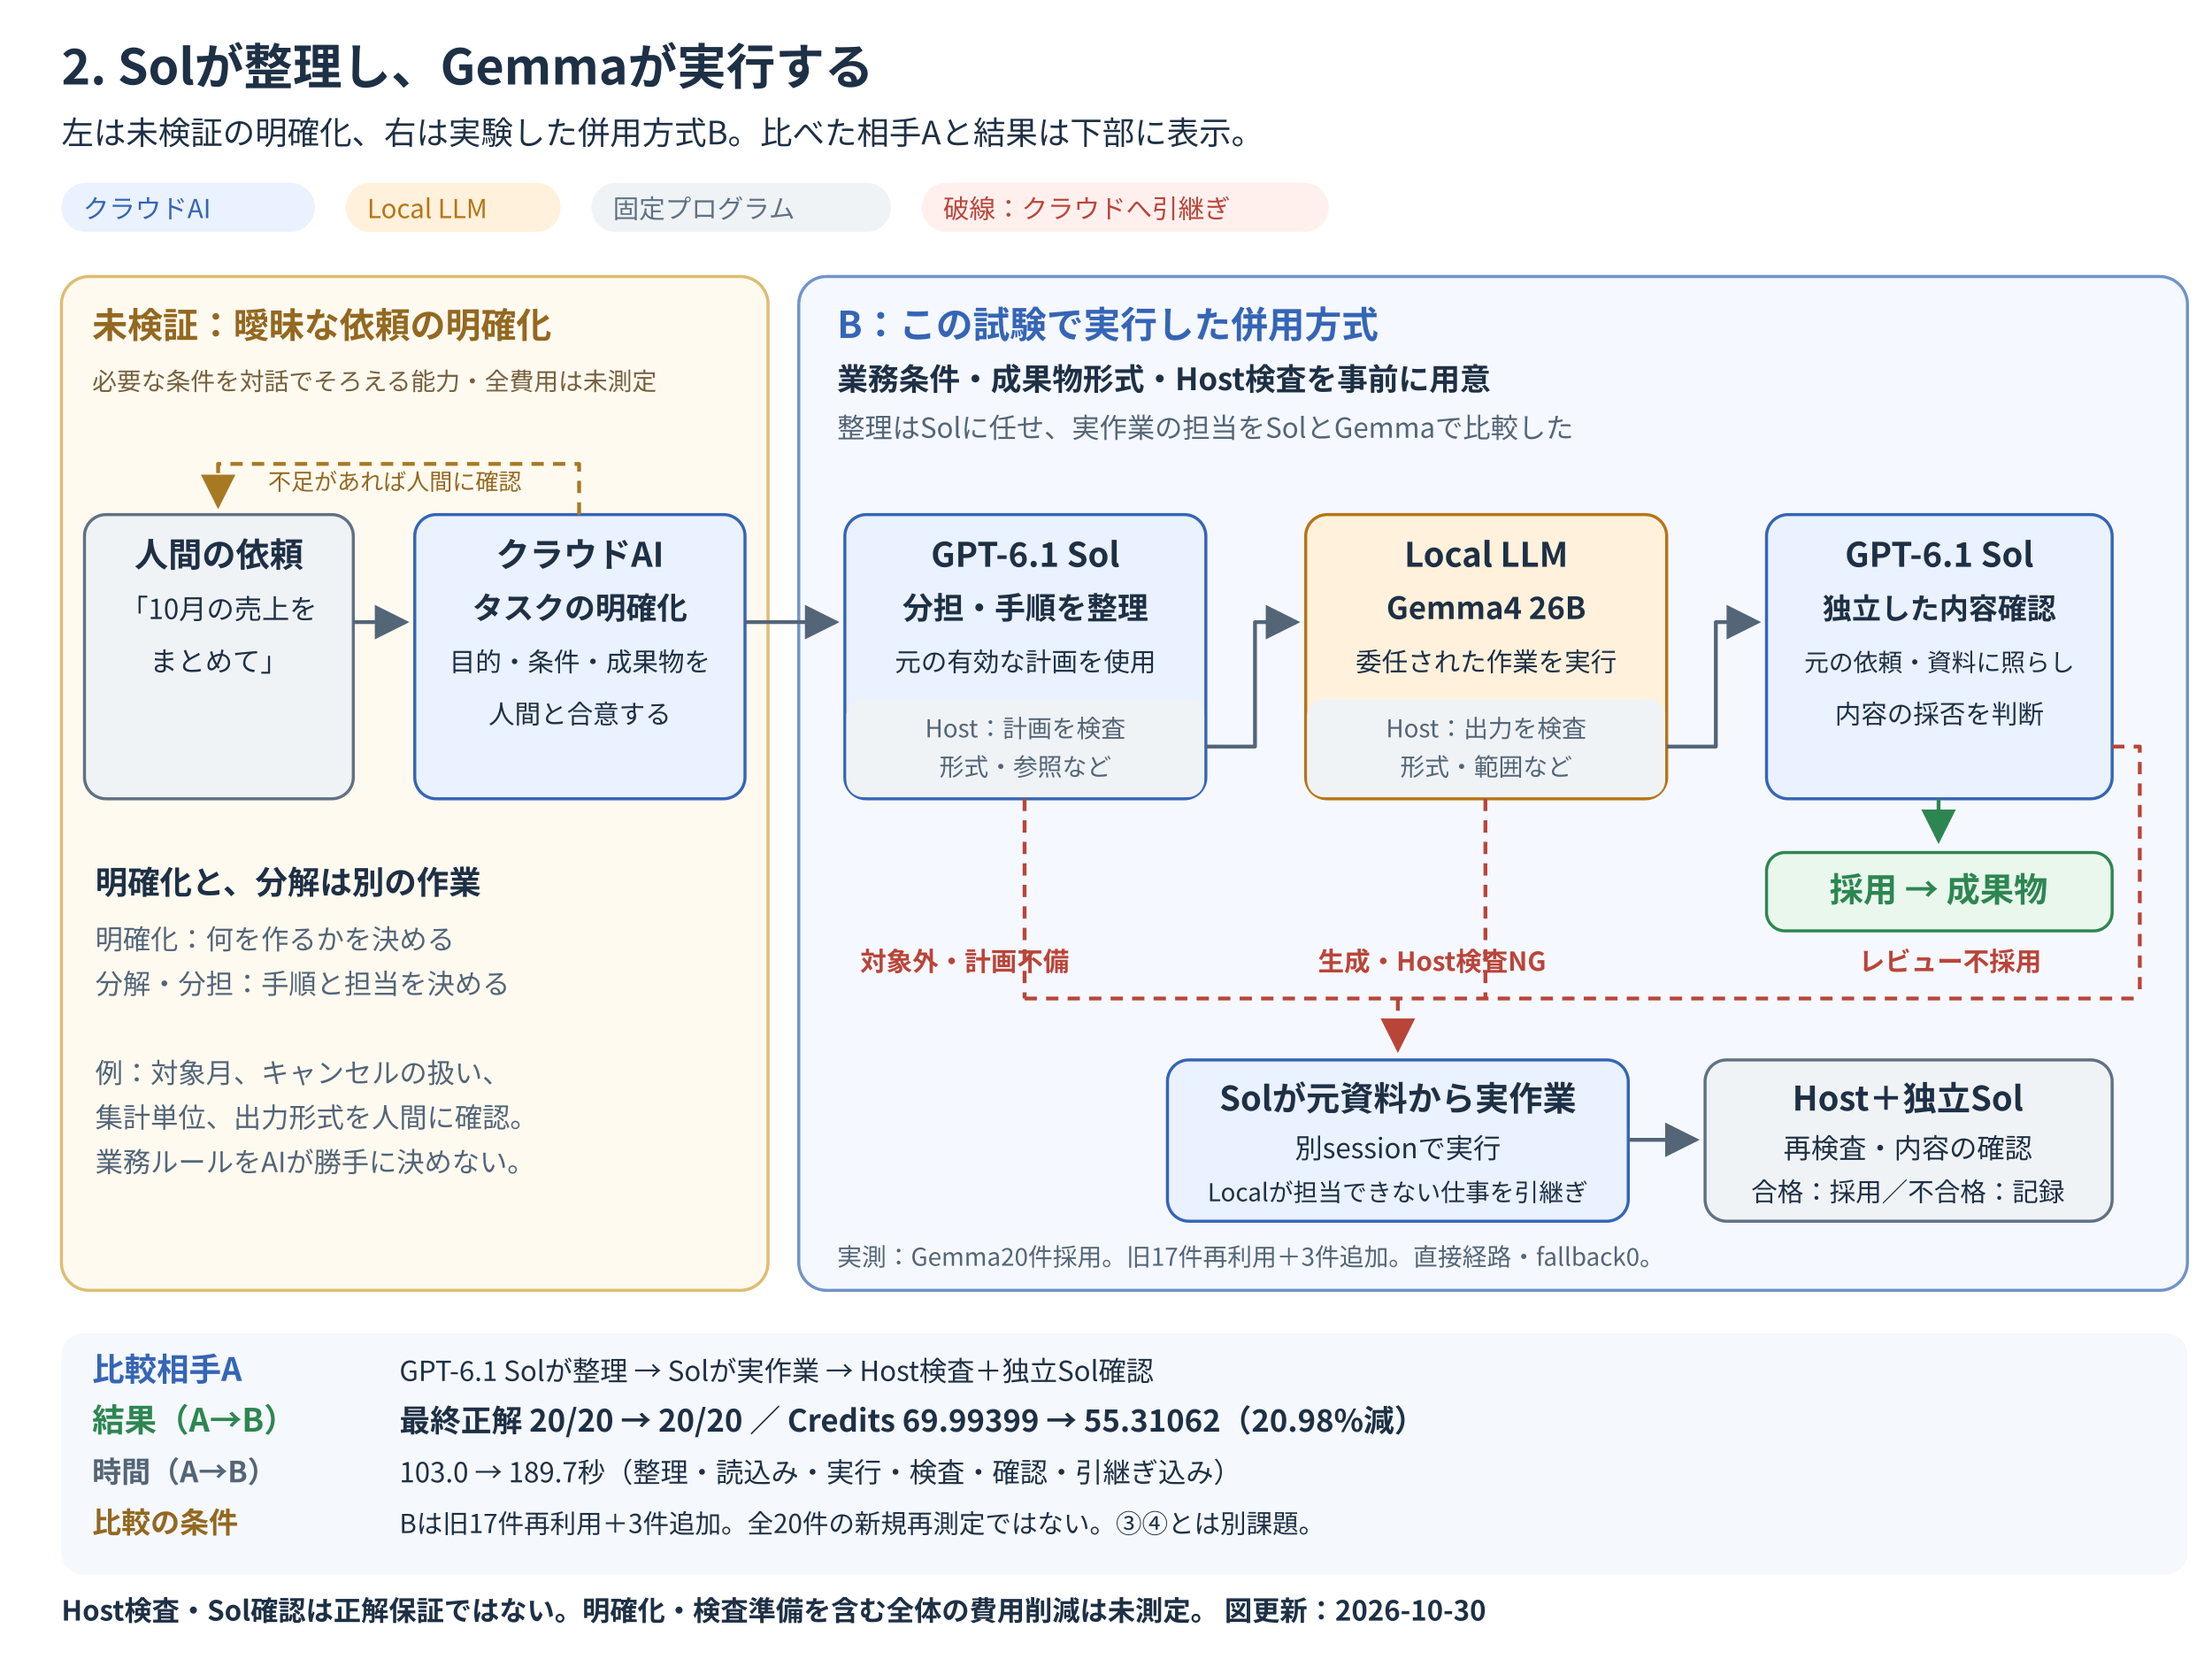
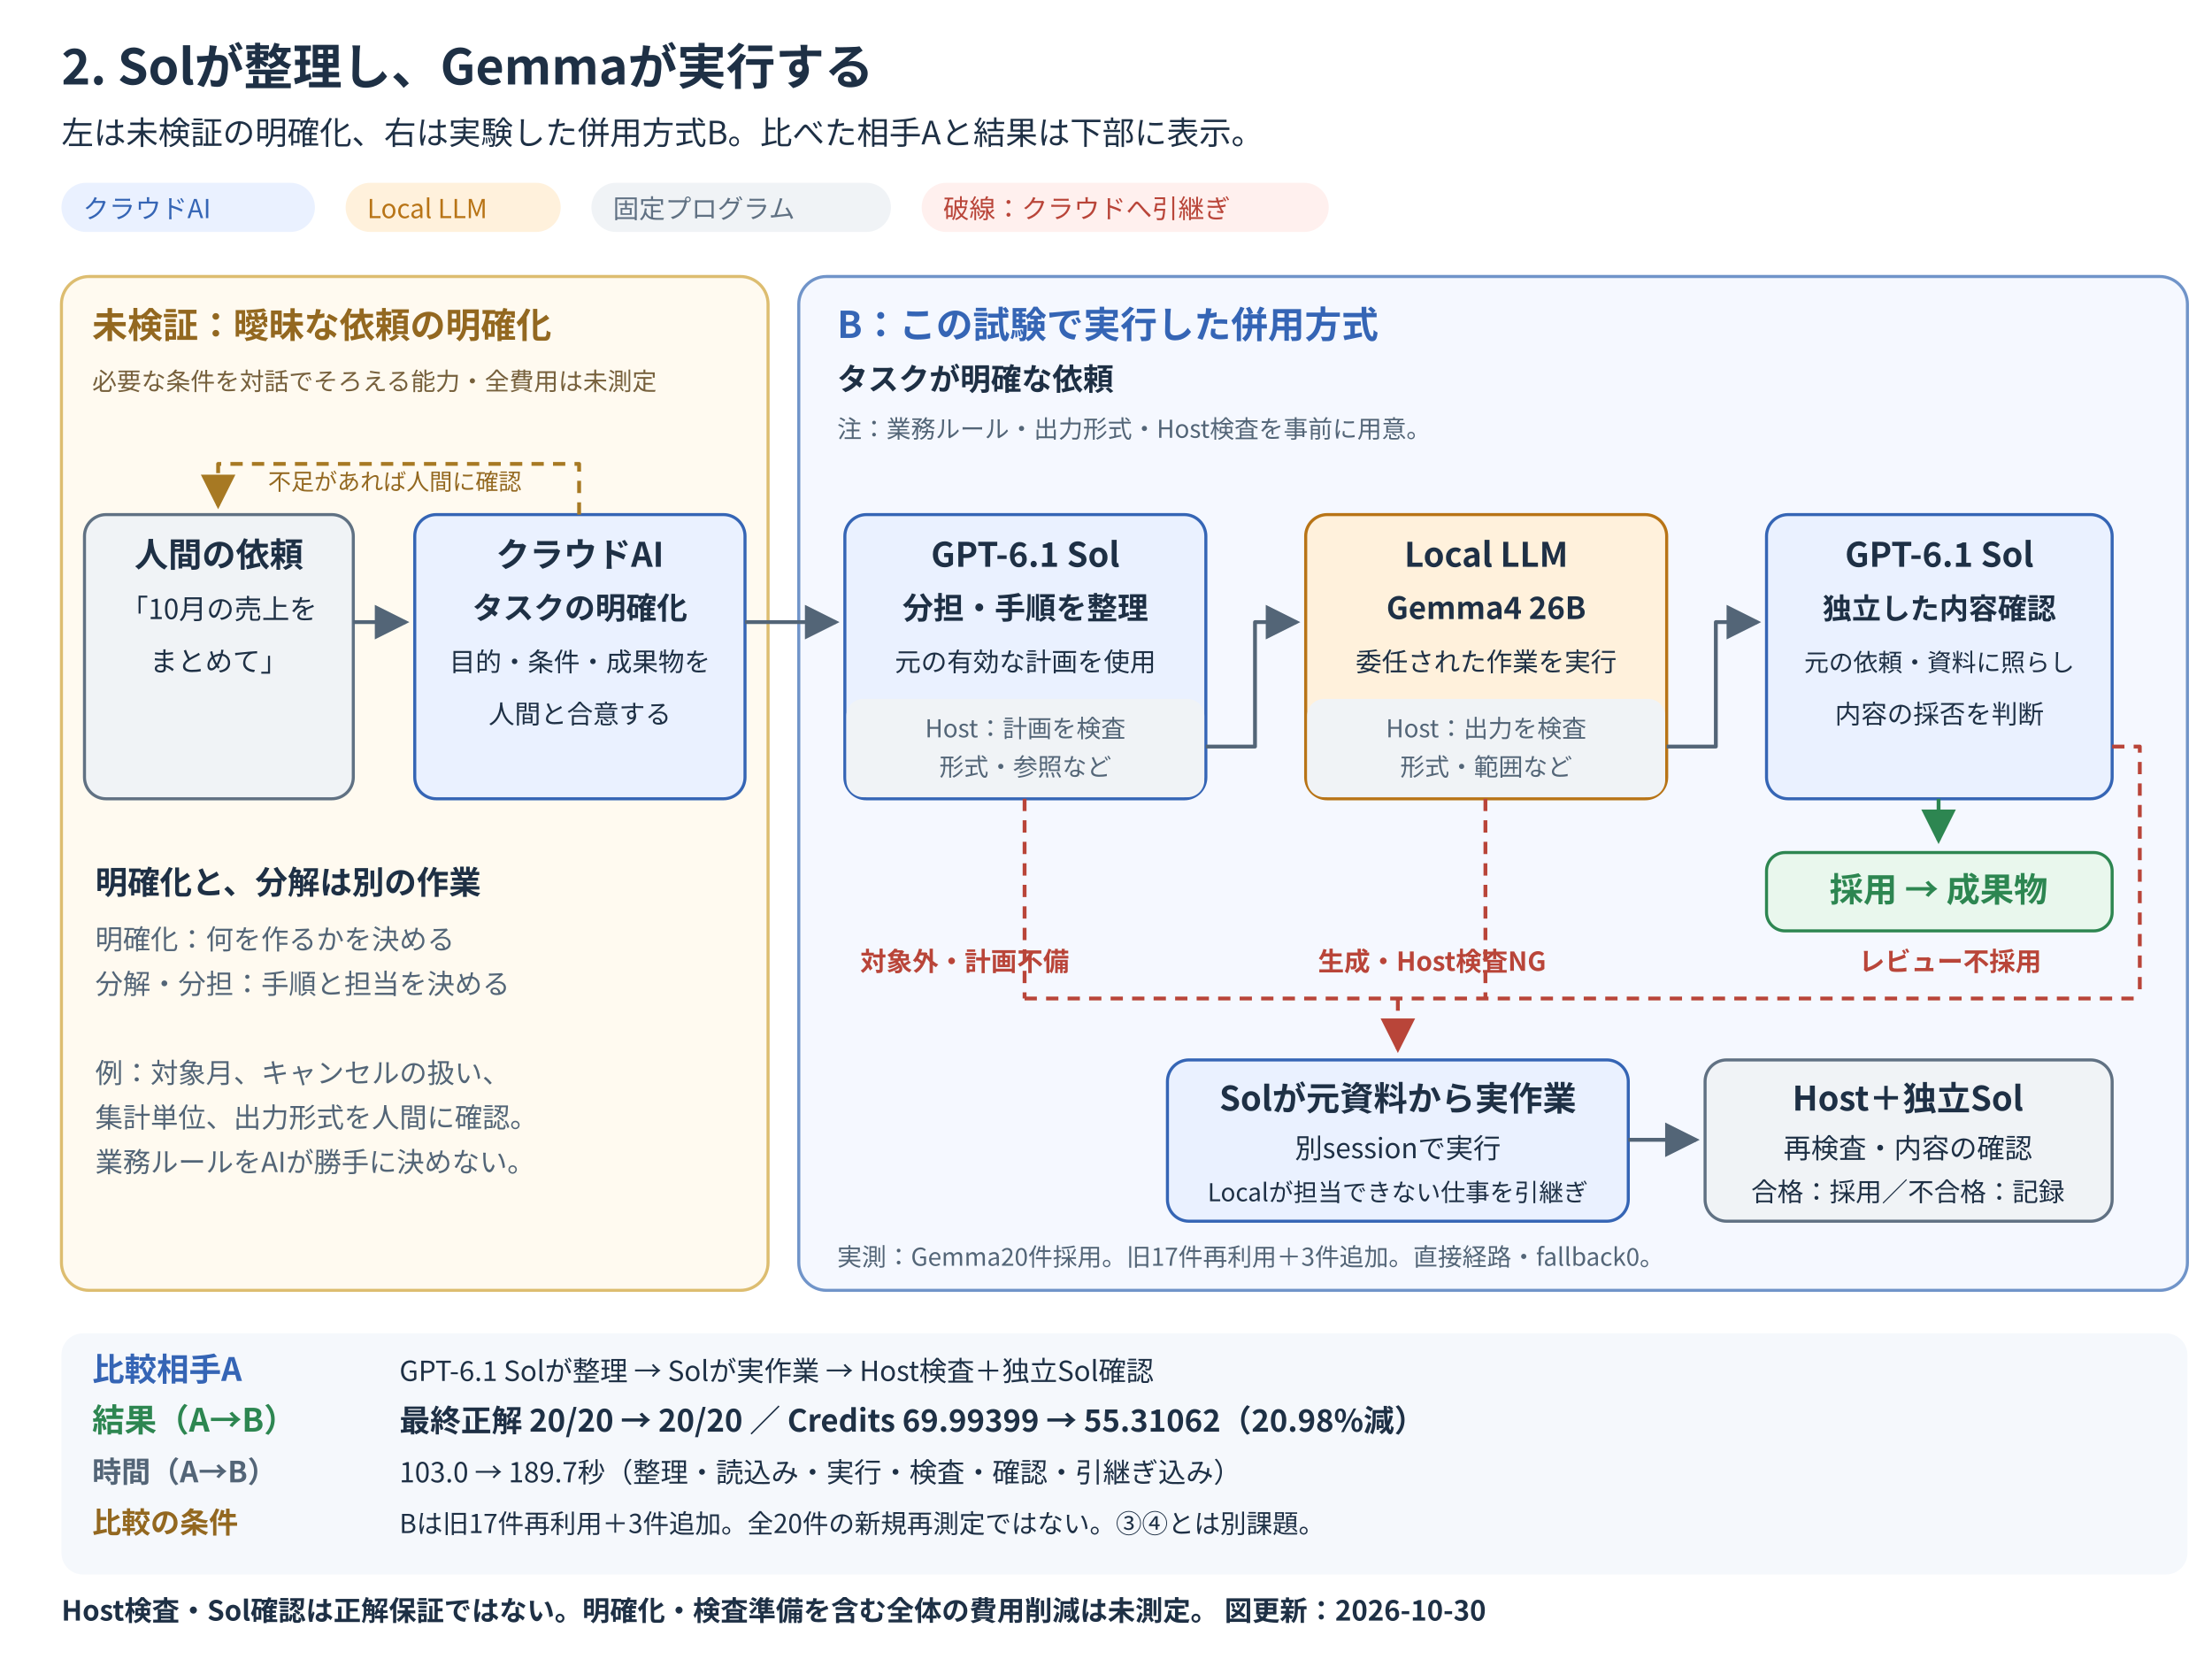
<svg xmlns="http://www.w3.org/2000/svg" width="1440" height="1080" viewBox="0 0 1440 1080" role="img" aria-labelledby="title desc">
  <defs>
    <marker id="arrow" markerWidth="9" markerHeight="9" refX="8" refY="4.5" orient="auto">
      <path d="M0,0 L9,4.5 L0,9" fill="#536577" />
    </marker>
    <marker id="fallback" markerWidth="9" markerHeight="9" refX="8" refY="4.5" orient="auto">
      <path d="M0,0 L9,4.5 L0,9" fill="#b94539" />
    </marker>
    <marker id="accept" markerWidth="9" markerHeight="9" refX="8" refY="4.5" orient="auto">
      <path d="M0,0 L9,4.5 L0,9" fill="#2d8651" />
    </marker>
    <marker id="ask" markerWidth="9" markerHeight="9" refX="8" refY="4.5" orient="auto">
      <path d="M0,0 L9,4.5 L0,9" fill="#a77923" />
    </marker>
  </defs>
  <rect width="1440" height="1080" fill="white" />
  <g font-family="Yu Gothic, Meiryo, Noto Sans CJK JP, sans-serif" fill="#1e3045">
    <text x="40" y="55" font-size="32" font-weight="700" text-anchor="start" fill="#1e3045">2. Solが整理し、Gemmaが実行する</text>
    <text x="40" y="94" font-size="21" font-weight="400" text-anchor="start" fill="#1e3045">左は未検証の明確化、右は実験した併用方式B。比べた相手Aと結果は下部に表示。</text>
    <rect x="40" y="119" width="165" height="32" rx="16" fill="#eaf1ff" stroke="none" stroke-width="2" />
    <text x="54" y="142" font-size="17" font-weight="400" text-anchor="start" fill="#3565b5">クラウドAI</text>
    <rect x="225" y="119" width="140" height="32" rx="16" fill="#fff1dc" stroke="none" stroke-width="2" />
    <text x="239" y="142" font-size="17" font-weight="400" text-anchor="start" fill="#b87416">Local LLM</text>
    <rect x="385" y="119" width="195" height="32" rx="16" fill="#f0f3f6" stroke="none" stroke-width="2" />
    <text x="399" y="142" font-size="17" font-weight="400" text-anchor="start" fill="#607183">固定プログラム</text>
    <rect x="600" y="119" width="265" height="32" rx="16" fill="#fff0ee" stroke="none" stroke-width="2" />
    <text x="614" y="142" font-size="17" font-weight="400" text-anchor="start" fill="#b94539">破線：クラウドへ引継ぎ</text>
    <rect x="40" y="180" width="460" height="660" rx="18" fill="#fffaf0" stroke="#ddbd70" stroke-width="2" />
    <text x="60" y="220" font-size="23" font-weight="700" text-anchor="start" fill="#936820">未検証：曖昧な依頼の明確化</text>
    <text x="60" y="254" font-size="16" font-weight="400" text-anchor="start" fill="#76603c">必要な条件を対話でそろえる能力・全費用は未測定</text>
    <rect x="520" y="180" width="904" height="660" rx="18" fill="#f5f8ff" stroke="#7094c9" stroke-width="2" />
    <text x="545" y="220" font-size="24" font-weight="700" text-anchor="start" fill="#3565b5">B：この試験で実行した併用方式</text>
-     <text x="545" y="254" font-size="20" font-weight="700" text-anchor="start" fill="#1e3045">業務条件・成果物形式・Host検査を事前に用意</text>
-     <text x="545" y="285" font-size="18" font-weight="400" text-anchor="start" fill="#536577">整理はSolに任せ、実作業の担当をSolとGemmaで比較した</text>
+     <text x="545" y="254" font-size="20" font-weight="700" text-anchor="start" fill="#1e3045">タスクが明確な依頼</text>
+     <text x="545" y="285" font-size="16" font-weight="400" text-anchor="start" fill="#536577">注：業務ルール・出力形式・Host検査を事前に用意。</text>
    <rect x="55" y="335" width="175" height="185" rx="14" fill="#f0f3f6" stroke="#607183" stroke-width="2" />
    <text x="142.5" y="369" font-size="22" font-weight="700" text-anchor="middle" fill="#1e3045">人間の依頼</text>
    <text x="142.5" y="403" font-size="18" font-weight="400" text-anchor="middle" fill="#1e3045">「10月の売上を</text>
    <text x="142.5" y="437" font-size="18" font-weight="400" text-anchor="middle" fill="#1e3045">まとめて」</text>
    <rect x="270" y="335" width="215" height="185" rx="14" fill="#eaf1ff" stroke="#3565b5" stroke-width="2" />
    <text x="377.5" y="369" font-size="22" font-weight="700" text-anchor="middle" fill="#1e3045">クラウドAI</text>
    <text x="377.5" y="403" font-size="20" font-weight="700" text-anchor="middle" fill="#1e3045">タスクの明確化</text>
    <text x="377.5" y="437" font-size="17" font-weight="400" text-anchor="middle" fill="#1e3045">目的・条件・成果物を</text>
    <text x="377.5" y="471" font-size="17" font-weight="400" text-anchor="middle" fill="#1e3045">人間と合意する</text>
    <rect x="550" y="335" width="235" height="185" rx="14" fill="#eaf1ff" stroke="#3565b5" stroke-width="2" />
    <text x="667.5" y="369" font-size="22" font-weight="700" text-anchor="middle" fill="#1e3045">GPT-6.1 Sol</text>
    <text x="667.5" y="403" font-size="20" font-weight="700" text-anchor="middle" fill="#1e3045">分担・手順を整理</text>
    <text x="667.5" y="437" font-size="17" font-weight="400" text-anchor="middle" fill="#1e3045">元の有効な計画を使用</text>
    <rect x="551" y="455" width="233" height="64" rx="11" fill="#f0f3f6" stroke="none" stroke-width="2" />
    <text x="667.5" y="480" font-size="16" font-weight="400" text-anchor="middle" fill="#536577">Host：計画を検査</text>
    <text x="667.5" y="505" font-size="16" font-weight="400" text-anchor="middle" fill="#536577">形式・参照など</text>
    <rect x="850" y="335" width="235" height="185" rx="14" fill="#fff1dc" stroke="#b87416" stroke-width="2" />
    <text x="967.5" y="369" font-size="22" font-weight="700" text-anchor="middle" fill="#1e3045">Local LLM</text>
    <text x="967.5" y="403" font-size="20" font-weight="700" text-anchor="middle" fill="#1e3045">Gemma4 26B</text>
    <text x="967.5" y="437" font-size="17" font-weight="400" text-anchor="middle" fill="#1e3045">委任された作業を実行</text>
    <rect x="851" y="455" width="233" height="64" rx="11" fill="#f0f3f6" stroke="none" stroke-width="2" />
    <text x="967.5" y="480" font-size="16" font-weight="400" text-anchor="middle" fill="#536577">Host：出力を検査</text>
    <text x="967.5" y="505" font-size="16" font-weight="400" text-anchor="middle" fill="#536577">形式・範囲など</text>
    <rect x="1150" y="335" width="225" height="185" rx="14" fill="#eaf1ff" stroke="#3565b5" stroke-width="2" />
    <text x="1262.5" y="369" font-size="22" font-weight="700" text-anchor="middle" fill="#1e3045">GPT-6.1 Sol</text>
    <text x="1262.5" y="403" font-size="19" font-weight="700" text-anchor="middle" fill="#1e3045">独立した内容確認</text>
    <text x="1262.5" y="437" font-size="16" font-weight="400" text-anchor="middle" fill="#1e3045">元の依頼・資料に照らし</text>
    <text x="1262.5" y="471" font-size="17" font-weight="400" text-anchor="middle" fill="#1e3045">内容の採否を判断</text>
    <path d="M230,405 H264" fill="none" stroke="#536577" stroke-width="2.5" stroke-linejoin="round" marker-end="url(#arrow)" />
    <path d="M485,405 H544" fill="none" stroke="#536577" stroke-width="2.5" stroke-linejoin="round" marker-end="url(#arrow)" />
    <path d="M785,486 H817 V405 H844" fill="none" stroke="#536577" stroke-width="2.5" stroke-linejoin="round" marker-end="url(#arrow)" />
    <path d="M1085,486 H1117 V405 H1144" fill="none" stroke="#536577" stroke-width="2.5" stroke-linejoin="round" marker-end="url(#arrow)" />
    <path d="M377,335 V302 H142 V329" fill="none" stroke="#a77923" stroke-width="2.5" stroke-linejoin="round" stroke-dasharray="8 6" marker-end="url(#ask)" />
    <text x="257" y="319" font-size="15" font-weight="400" text-anchor="middle" fill="#936820">不足があれば人間に確認</text>
    <text x="62" y="582" font-size="21" font-weight="700" text-anchor="start" fill="#1e3045">明確化と、分解は別の作業</text>
    <text x="62" y="618" font-size="18" font-weight="400" text-anchor="start" fill="#536577">明確化：何を作るかを決める</text>
    <text x="62" y="647" font-size="18" font-weight="400" text-anchor="start" fill="#536577">分解・分担：手順と担当を決める</text>
    <text x="62" y="676" font-size="18" font-weight="400" text-anchor="start" fill="#536577" />
    <text x="62" y="705" font-size="18" font-weight="400" text-anchor="start" fill="#536577">例：対象月、キャンセルの扱い、</text>
    <text x="62" y="734" font-size="18" font-weight="400" text-anchor="start" fill="#536577">集計単位、出力形式を人間に確認。</text>
    <text x="62" y="763" font-size="18" font-weight="400" text-anchor="start" fill="#536577">業務ルールをAIが勝手に決めない。</text>
    <path d="M1262,520 V547" fill="none" stroke="#2d8651" stroke-width="2.5" stroke-linejoin="round" marker-end="url(#accept)" />
    <rect x="1150" y="555" width="225" height="51" rx="12" fill="#e9f7ed" stroke="#2d8651" stroke-width="2" />
    <text x="1262" y="587" font-size="22" font-weight="700" text-anchor="middle" fill="#2d8651">採用 → 成果物</text>
    <path d="M667,520 V650" fill="none" stroke="#b94539" stroke-width="2.5" stroke-linejoin="round" stroke-dasharray="8 6" />
    <text x="560" y="632" font-size="17" font-weight="700" text-anchor="start" fill="#b94539">対象外・計画不備</text>
    <path d="M967,520 V650" fill="none" stroke="#b94539" stroke-width="2.5" stroke-linejoin="round" stroke-dasharray="8 6" />
    <path d="M1375,486 H1393 V650" fill="none" stroke="#b94539" stroke-width="2.5" stroke-linejoin="round" stroke-dasharray="8 6" />
    <path d="M667,650 H1393" fill="none" stroke="#b94539" stroke-width="2.5" stroke-linejoin="round" stroke-dasharray="8 6" />
    <path d="M910,650 V683" fill="none" stroke="#b94539" stroke-width="2.5" stroke-linejoin="round" stroke-dasharray="8 6" marker-end="url(#fallback)" />
    <text x="858" y="632" font-size="17" font-weight="700" text-anchor="start" fill="#b94539">生成・Host検査NG</text>
    <text x="1210" y="632" font-size="17" font-weight="700" text-anchor="start" fill="#b94539">レビュー不採用</text>
    <rect x="760" y="690" width="300" height="105" rx="14" fill="#eaf1ff" stroke="#3565b5" stroke-width="2" />
    <text x="910" y="723" font-size="22" font-weight="700" text-anchor="middle" fill="#1e3045">Solが元資料から実作業</text>
    <text x="910" y="754" font-size="18" font-weight="400" text-anchor="middle" fill="#1e3045">別sessionで実行</text>
    <text x="910" y="782" font-size="16" font-weight="400" text-anchor="middle" fill="#1e3045">Localが担当できない仕事を引継ぎ</text>
    <path d="M1060,742 H1104" fill="none" stroke="#536577" stroke-width="2.5" stroke-linejoin="round" marker-end="url(#arrow)" />
    <rect x="1110" y="690" width="265" height="105" rx="14" fill="#f0f3f6" stroke="#607183" stroke-width="2" />
    <text x="1242" y="723" font-size="22" font-weight="700" text-anchor="middle" fill="#1e3045">Host＋独立Sol</text>
    <text x="1242" y="754" font-size="18" font-weight="400" text-anchor="middle" fill="#1e3045">再検査・内容の確認</text>
    <text x="1242" y="782" font-size="17" font-weight="400" text-anchor="middle" fill="#1e3045">合格：採用／不合格：記録</text>
    <text x="545" y="824" font-size="16" font-weight="400" text-anchor="start" fill="#536577">実測：Gemma20件採用。旧17件再利用＋3件追加。直接経路・fallback0。</text>
    <rect x="40" y="868" width="1384" height="157" rx="14" fill="#f5f8fc" stroke="none" stroke-width="2" />
    <text x="60" y="899" font-size="21" font-weight="700" text-anchor="start" fill="#3565b5">比較相手A</text>
    <text x="260" y="899" font-size="18" font-weight="400" text-anchor="start" fill="#1e3045">GPT-6.1 Solが整理 → Solが実作業 → Host検査＋独立Sol確認</text>
    <text x="60" y="932" font-size="21" font-weight="700" text-anchor="start" fill="#2d8651">結果（A→B）</text>
    <text x="260" y="932" font-size="20" font-weight="700" text-anchor="start" fill="#1e3045">最終正解 20/20 → 20/20 ／ Credits 69.99399 → 55.31062（20.98%減）</text>
    <text x="60" y="965" font-size="19" font-weight="700" text-anchor="start" fill="#536577">時間（A→B）</text>
    <text x="260" y="965" font-size="18" font-weight="400" text-anchor="start" fill="#1e3045">103.0 → 189.7秒（整理・読込み・実行・検査・確認・引継ぎ込み）</text>
    <text x="60" y="998" font-size="19" font-weight="700" text-anchor="start" fill="#936820">比較の条件</text>
    <text x="260" y="998" font-size="17" font-weight="400" text-anchor="start" fill="#1e3045">Bは旧17件再利用＋3件追加。全20件の新規再測定ではない。③④とは別課題。</text>
    <text x="40" y="1055" font-size="18" font-weight="700" text-anchor="start" fill="#1e3045">Host検査・Sol確認は正解保証ではない。明確化・検査準備を含む全体の費用削減は未測定。  図更新：2026-10-30</text>
  </g>
</svg>
